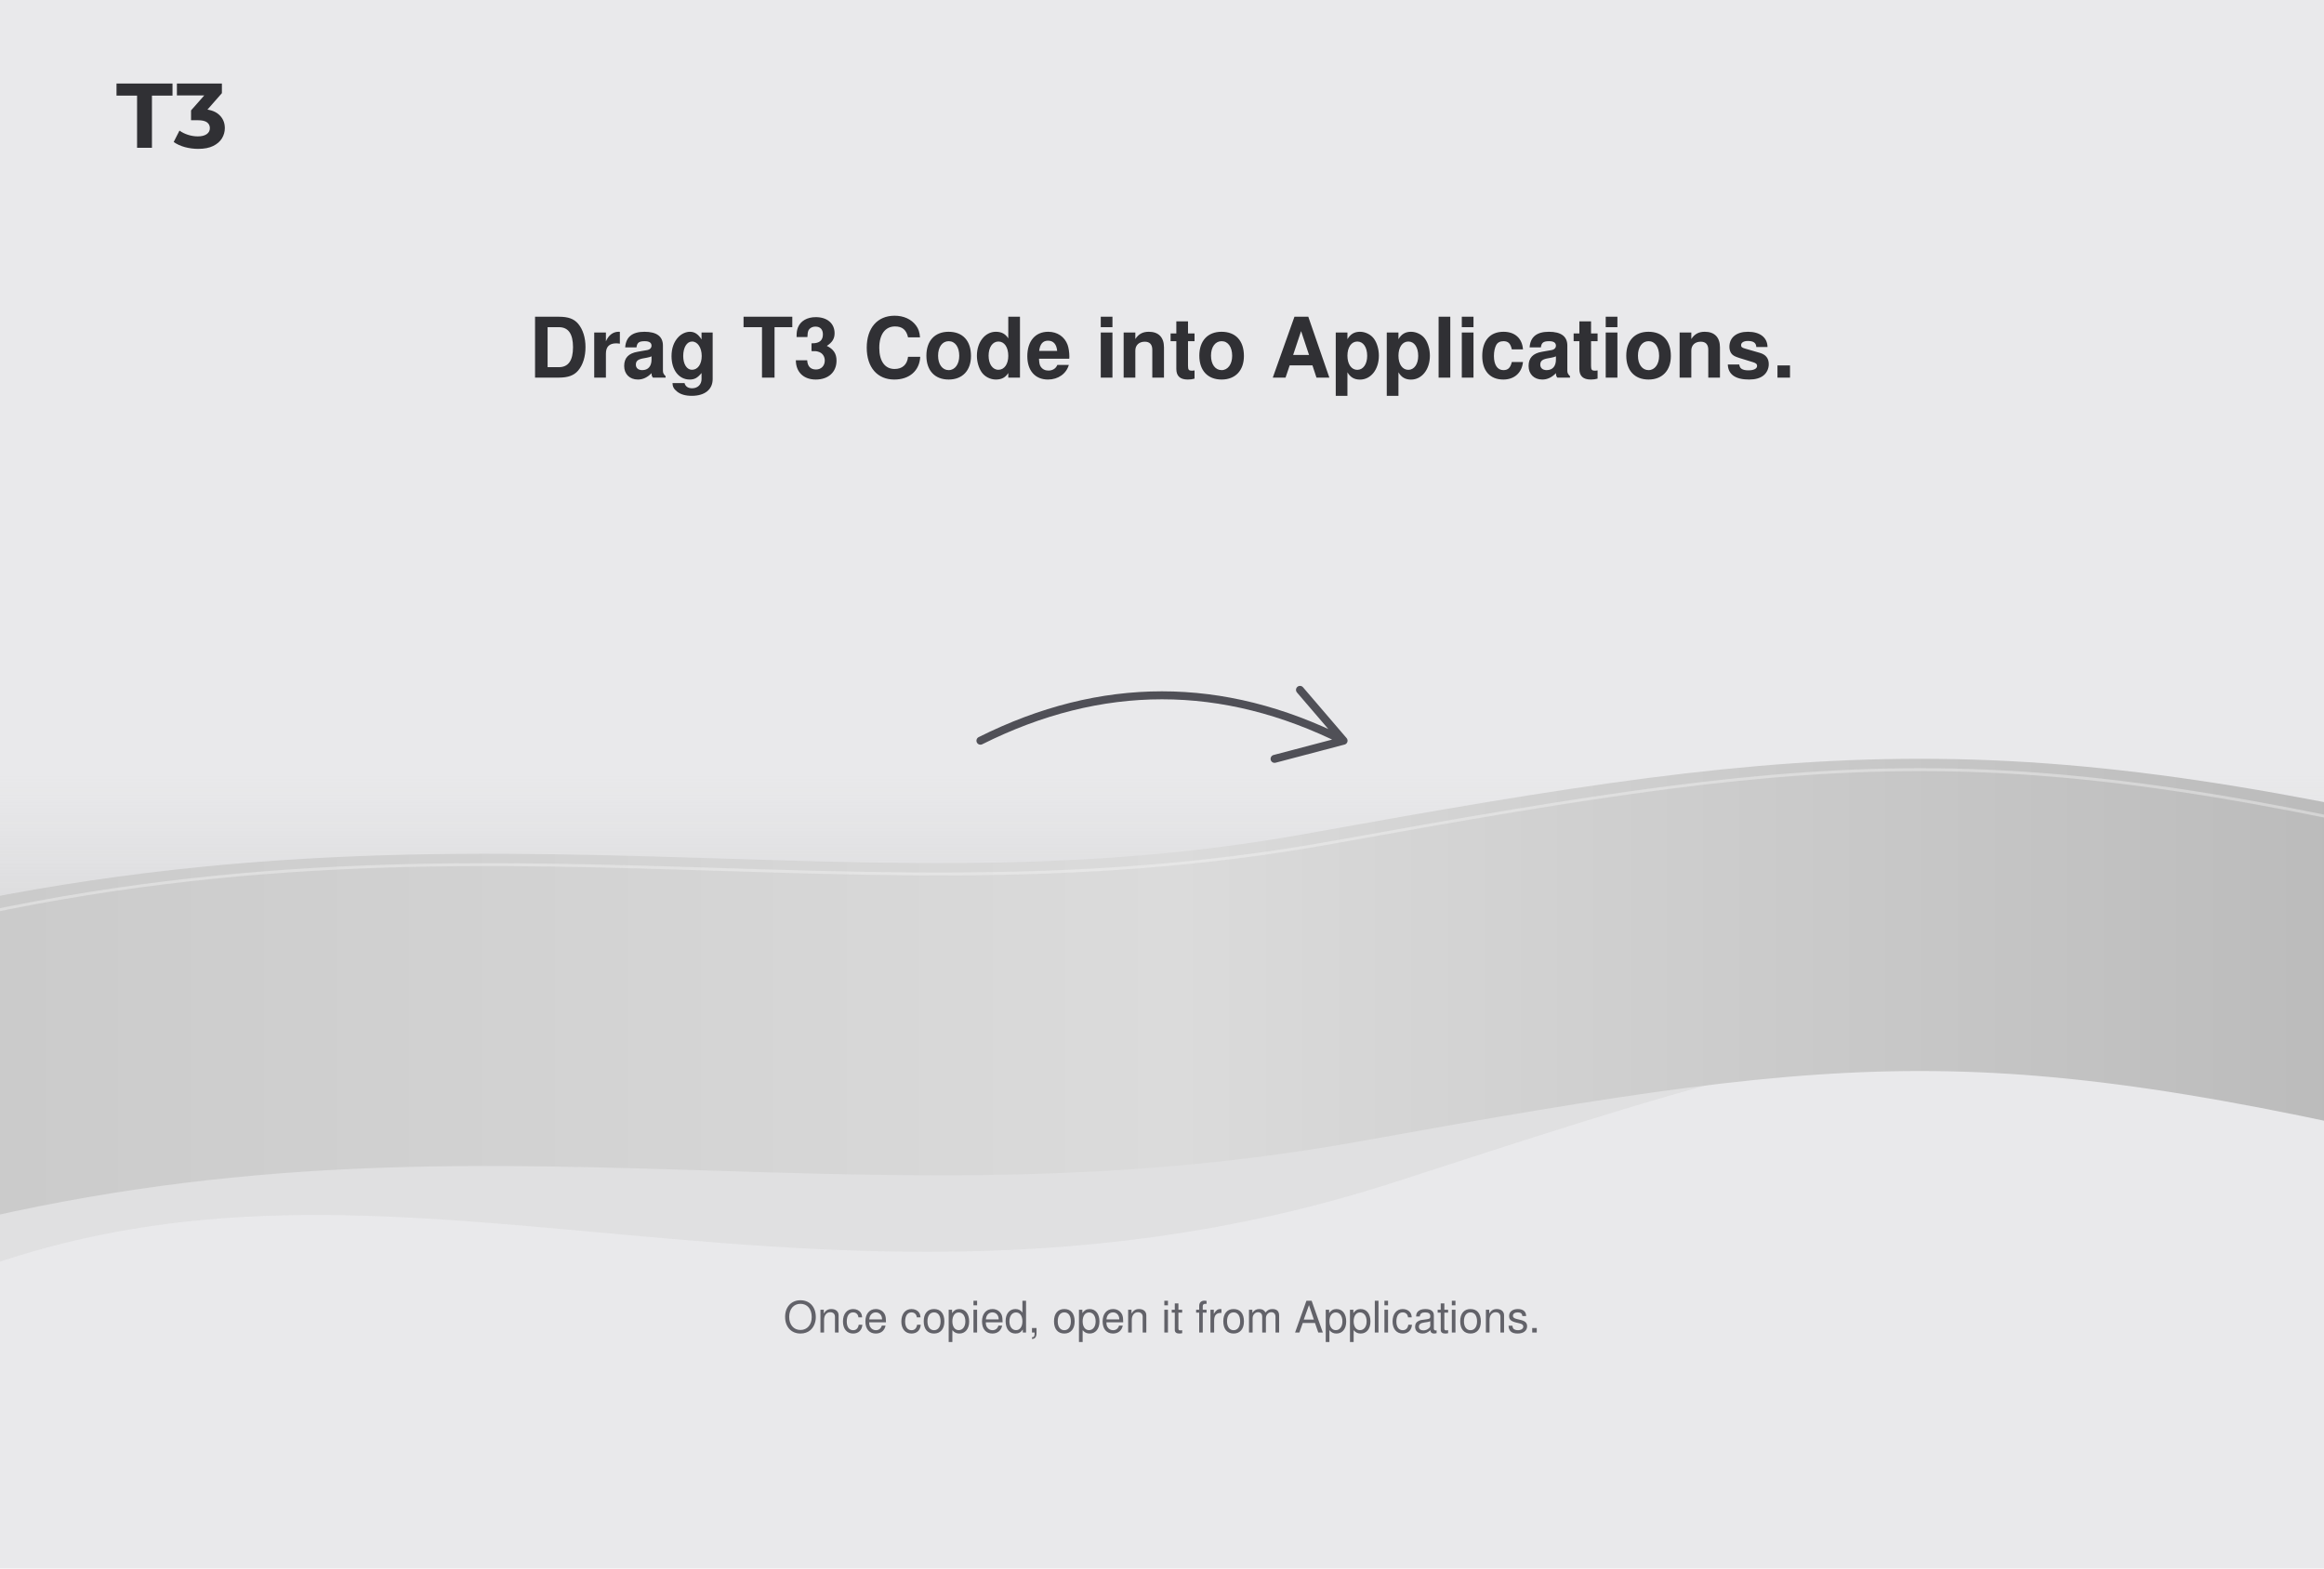
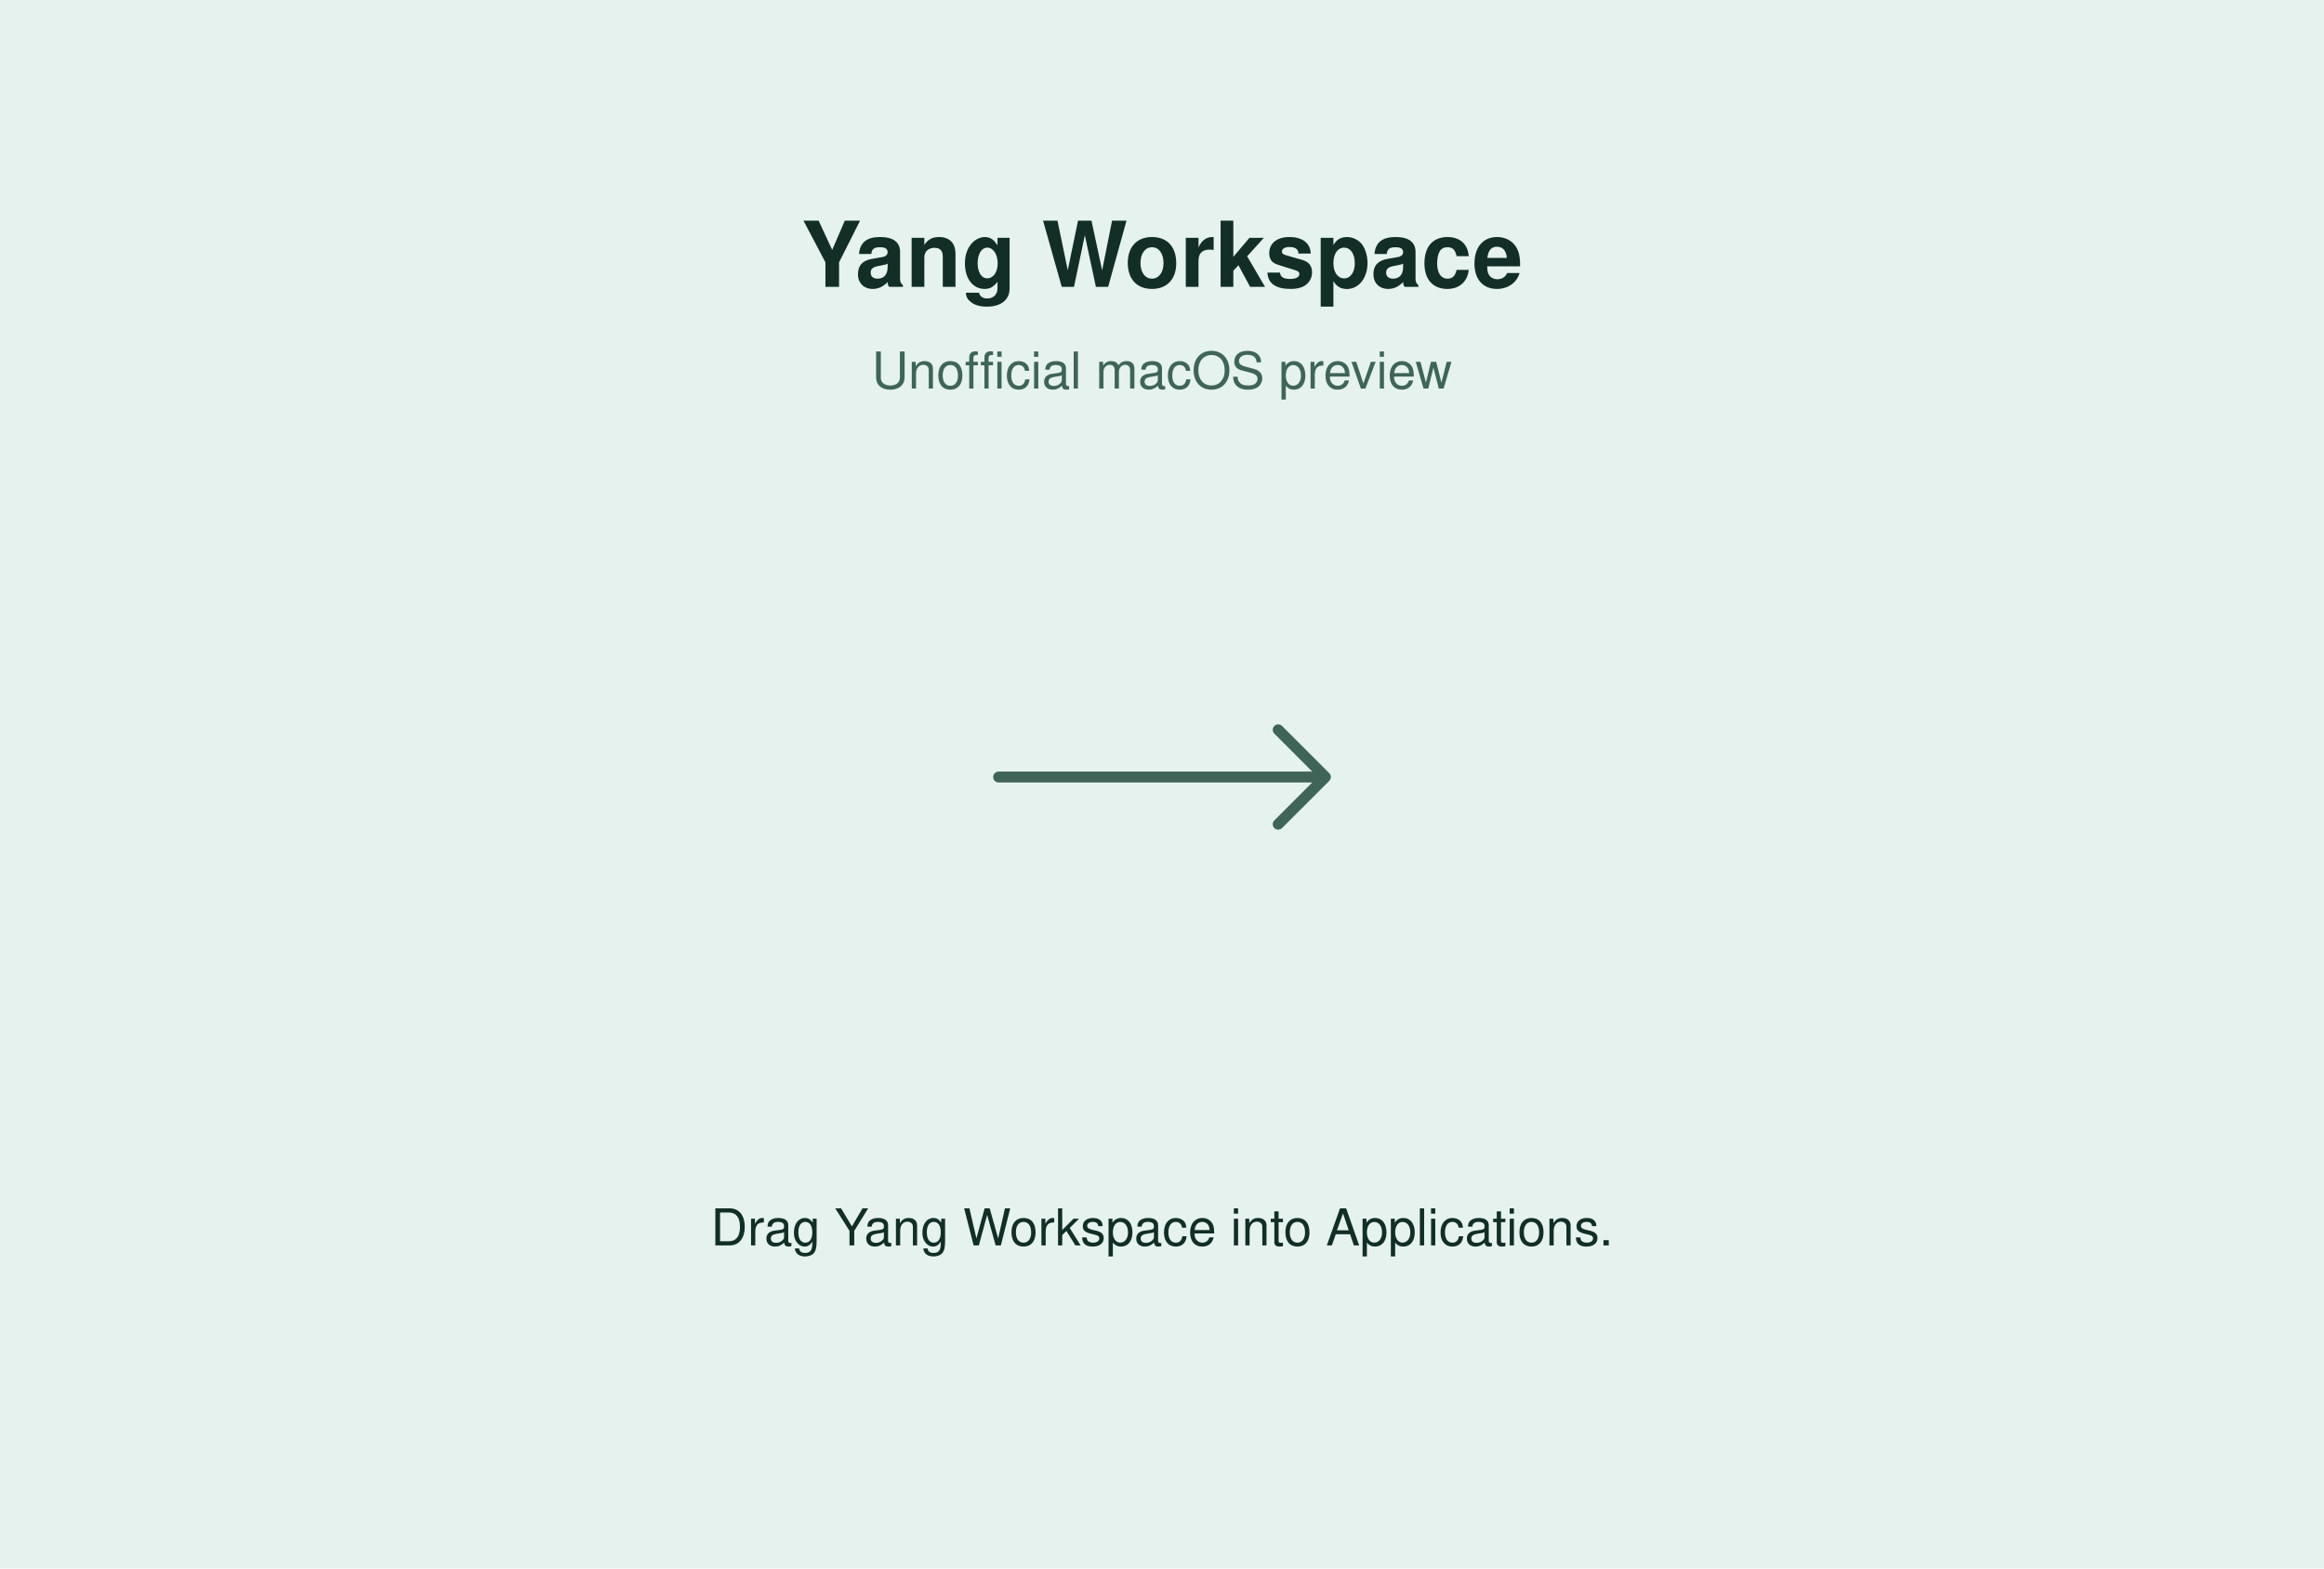
<svg xmlns="http://www.w3.org/2000/svg" width="1280" height="864" viewBox="0 0 640 432">
-   <defs>
-     <linearGradient id="veil" x1="0" y1="0" x2="0" y2="1">
-       <stop stop-color="#B7B7B7" stop-opacity="0" />
-       <stop offset=".55" stop-color="#A5A5A5" stop-opacity=".24" />
-       <stop offset="1" stop-color="#D1D1D1" stop-opacity=".4" />
-     </linearGradient>
-     <linearGradient id="silk" x1="0" y1="0" x2="1" y2="0">
-       <stop stop-color="#C8C8C8" />
-       <stop offset=".5" stop-color="#DBDBDB" />
-       <stop offset="1" stop-color="#B5B5B5" />
-     </linearGradient>
-   </defs>
-   <rect width="640" height="432" fill="#E9E9EB" />
-   <path d="M-60 293C95 220 214 304 362 256S559 191 707 257" stroke="url(#veil)" stroke-width="146" fill="none" opacity="1" stroke-linecap="round" stroke-linejoin="round" />
-   <path d="M-60 306C113 252 223 298 367 272S553 242 707 280" stroke="url(#silk)" stroke-width="86" fill="none" opacity="1" stroke-linecap="round" stroke-linejoin="round" />
-   <path d="M-60 266C113 212 223 258 367 232S553 202 707 240" stroke="#F5F5F5" stroke-width="0.8" fill="none" opacity="0.42" stroke-linecap="round" stroke-linejoin="round" />
-   <svg x="32" y="23" width="30" height="18" viewBox="15.531 37 94.394 56.96" fill="#303034">
-     <path d="M33.451 93V47.56H15.531V37H64.331V47.56H46.411V93H33.451ZM86.725 93.96C82.832 93.96 78.965 93.453 75.125 92.44C71.285 91.373 68.032 89.88 65.365 87.96L70.405 78.04C72.539 79.587 75.019 80.813 77.845 81.72C80.672 82.627 83.525 83.08 86.405 83.08C89.659 83.08 92.219 82.44 94.085 81.16C95.952 79.88 96.885 78.12 96.885 75.88C96.885 73.747 96.059 72.067 94.405 70.84C92.752 69.613 90.085 69 86.405 69H80.485V60.44L96.085 42.76L97.525 47.4H68.165V37H107.365V45.4L91.845 63.08L85.285 59.32H89.045C95.925 59.32 101.125 60.867 104.645 63.96C108.165 67.053 109.925 71.027 109.925 75.88C109.925 79.027 109.099 81.987 107.445 84.76C105.792 87.48 103.259 89.693 99.845 91.4C96.432 93.107 92.059 93.96 86.725 93.96Z" />
-   </svg>
-   <text x="320" y="104" fill="#303034" font-family="Helvetica" font-size="23" font-weight="700" text-anchor="middle">Drag T3 Code into Applications.</text>
-   <path d="M270 204Q320 179 370 204M358 190L370 204L351 209" stroke="#505057" stroke-width="2.2" fill="none" opacity="1" stroke-linecap="round" stroke-linejoin="round" />
-   <text x="320" y="367" fill="#626269" font-family="Helvetica" font-size="12" font-weight="400" text-anchor="middle">Once copied, open it from Applications.</text>
+   <rect width="640" height="432" fill="#e6f2ee" />
+   <text x="320" y="79" fill="#122e27" font-family="Helvetica" font-size="25" font-weight="700" text-anchor="middle">Yang Workspace</text>
+   <text x="320" y="107" fill="#3f6558" font-family="Helvetica" font-size="14" text-anchor="middle">Unofficial macOS preview</text>
+   <path d="M275 214h90m-13-13 13 13-13 13" fill="none" stroke="#3f6558" stroke-width="3" stroke-linecap="round" stroke-linejoin="round" />
+   <text x="320" y="343" fill="#122e27" font-family="Helvetica" font-size="14" text-anchor="middle">Drag Yang Workspace into Applications.</text>
</svg>
